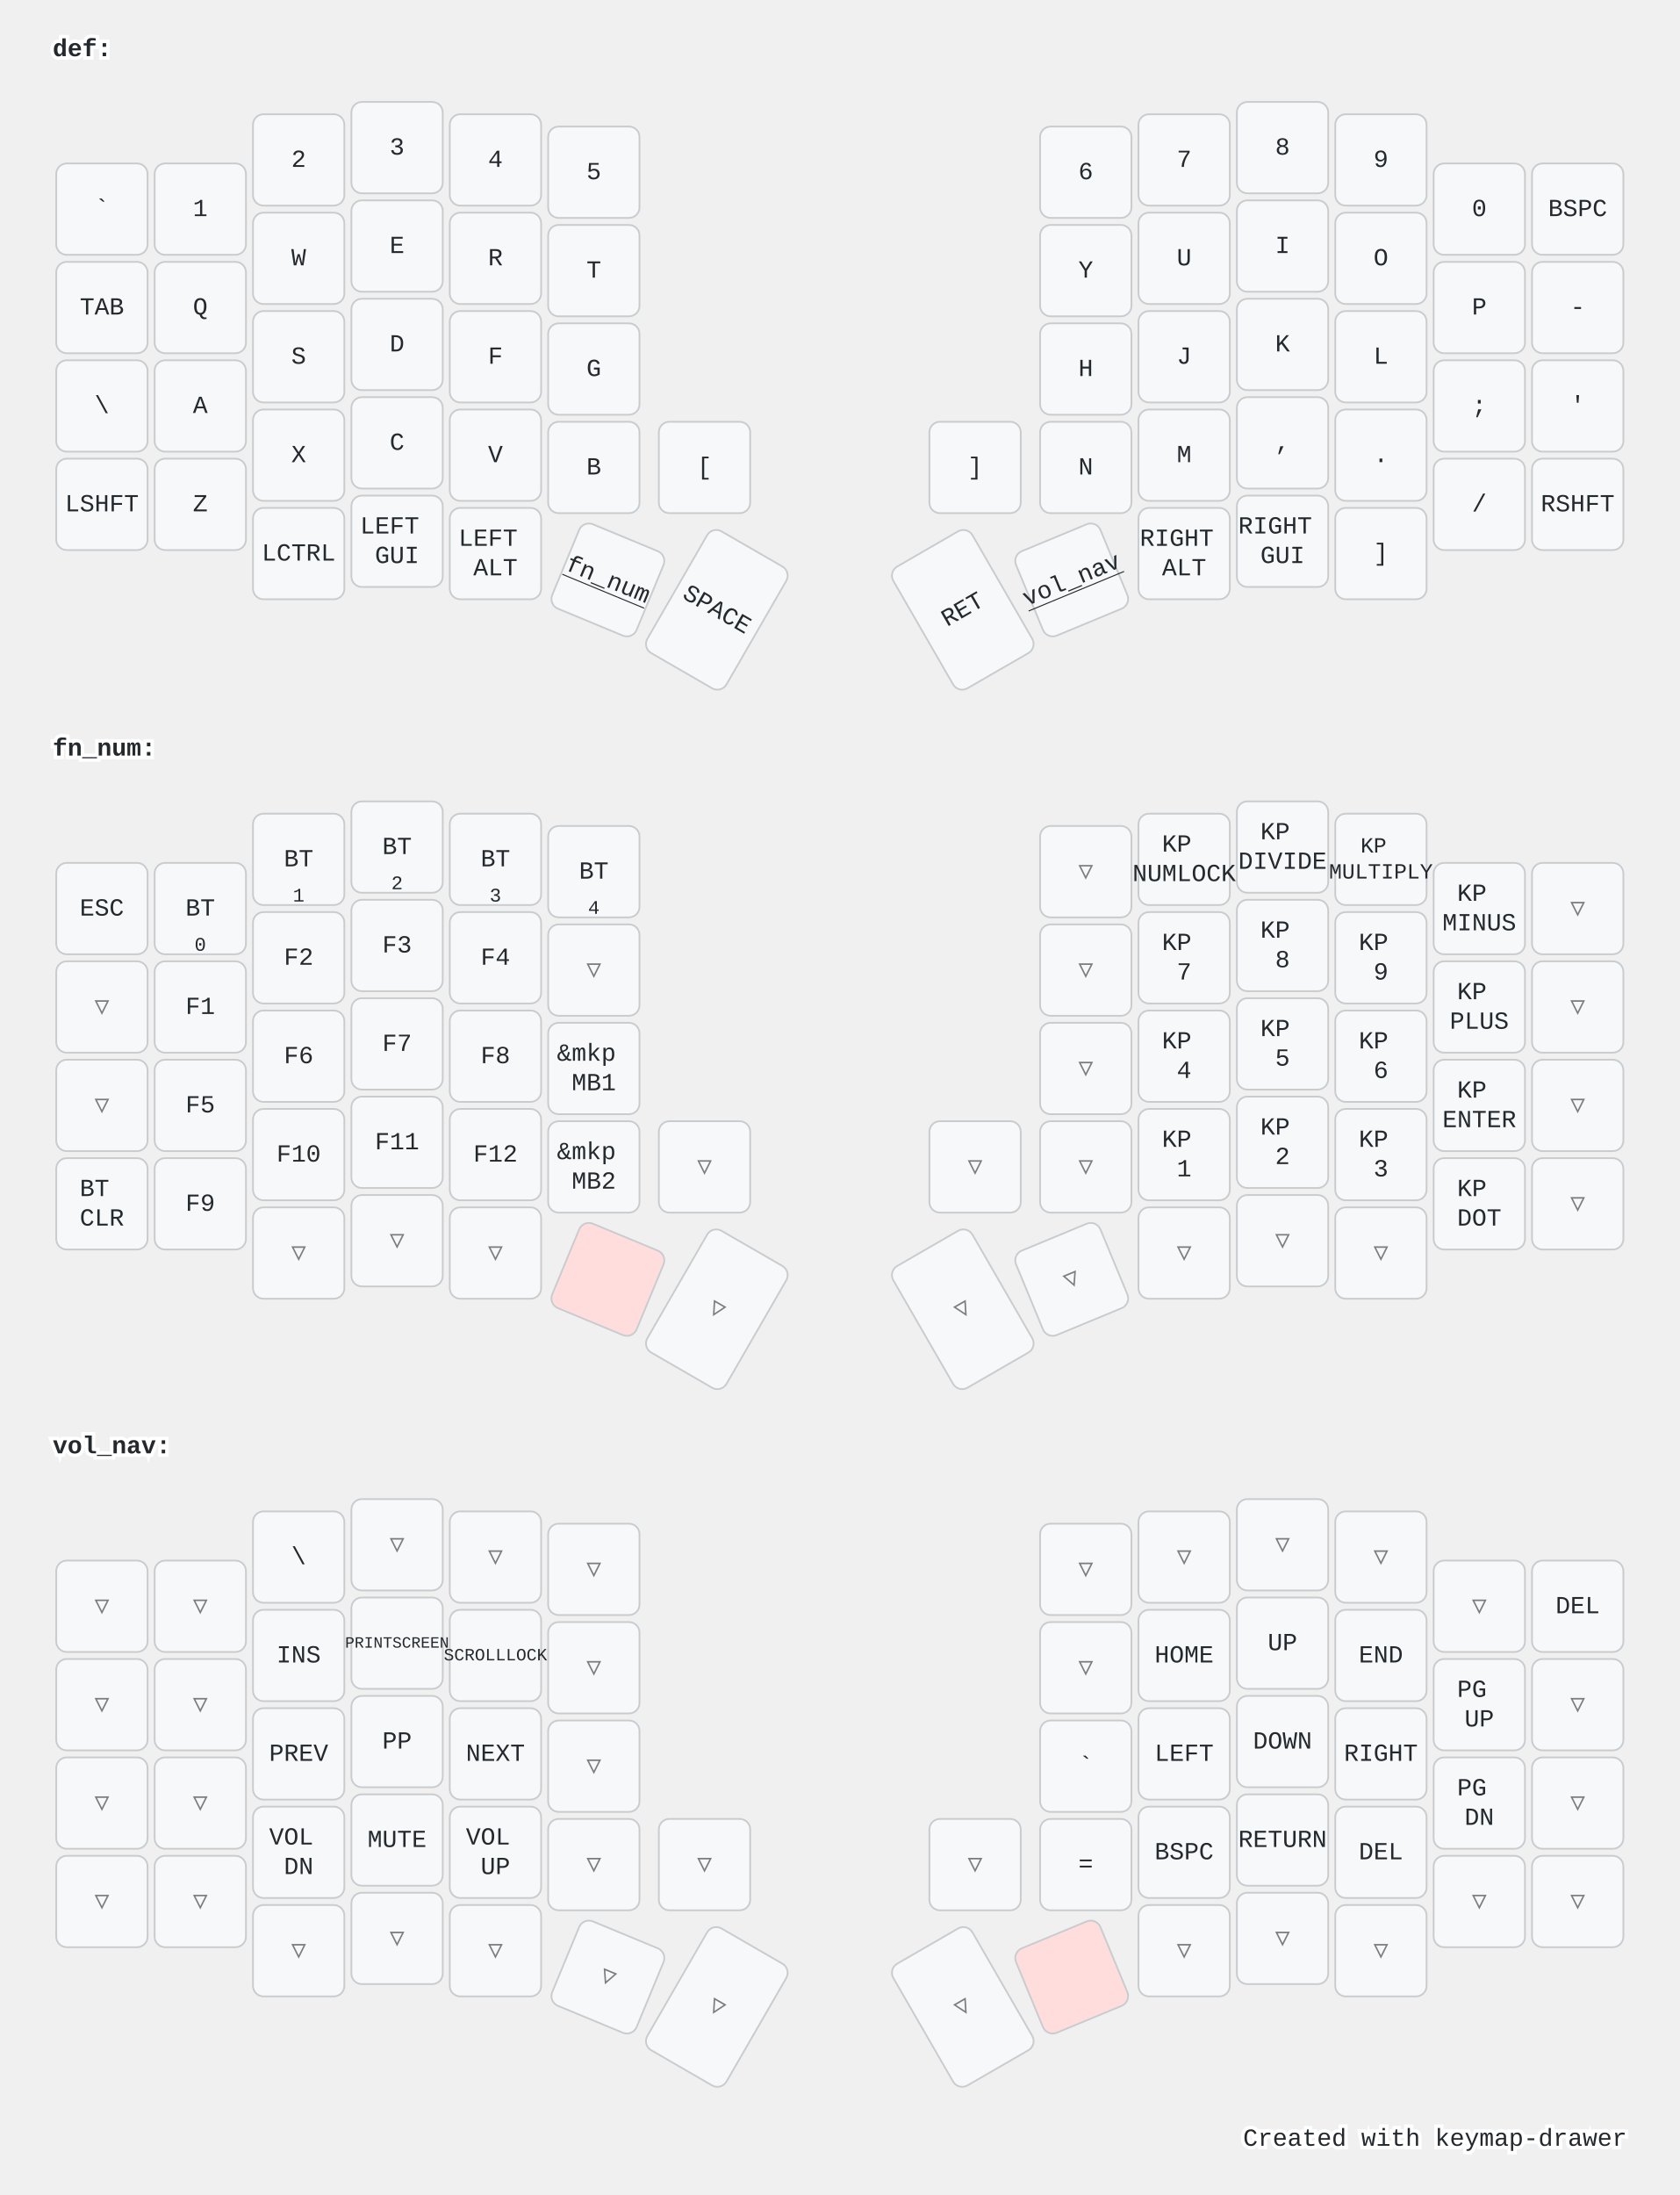
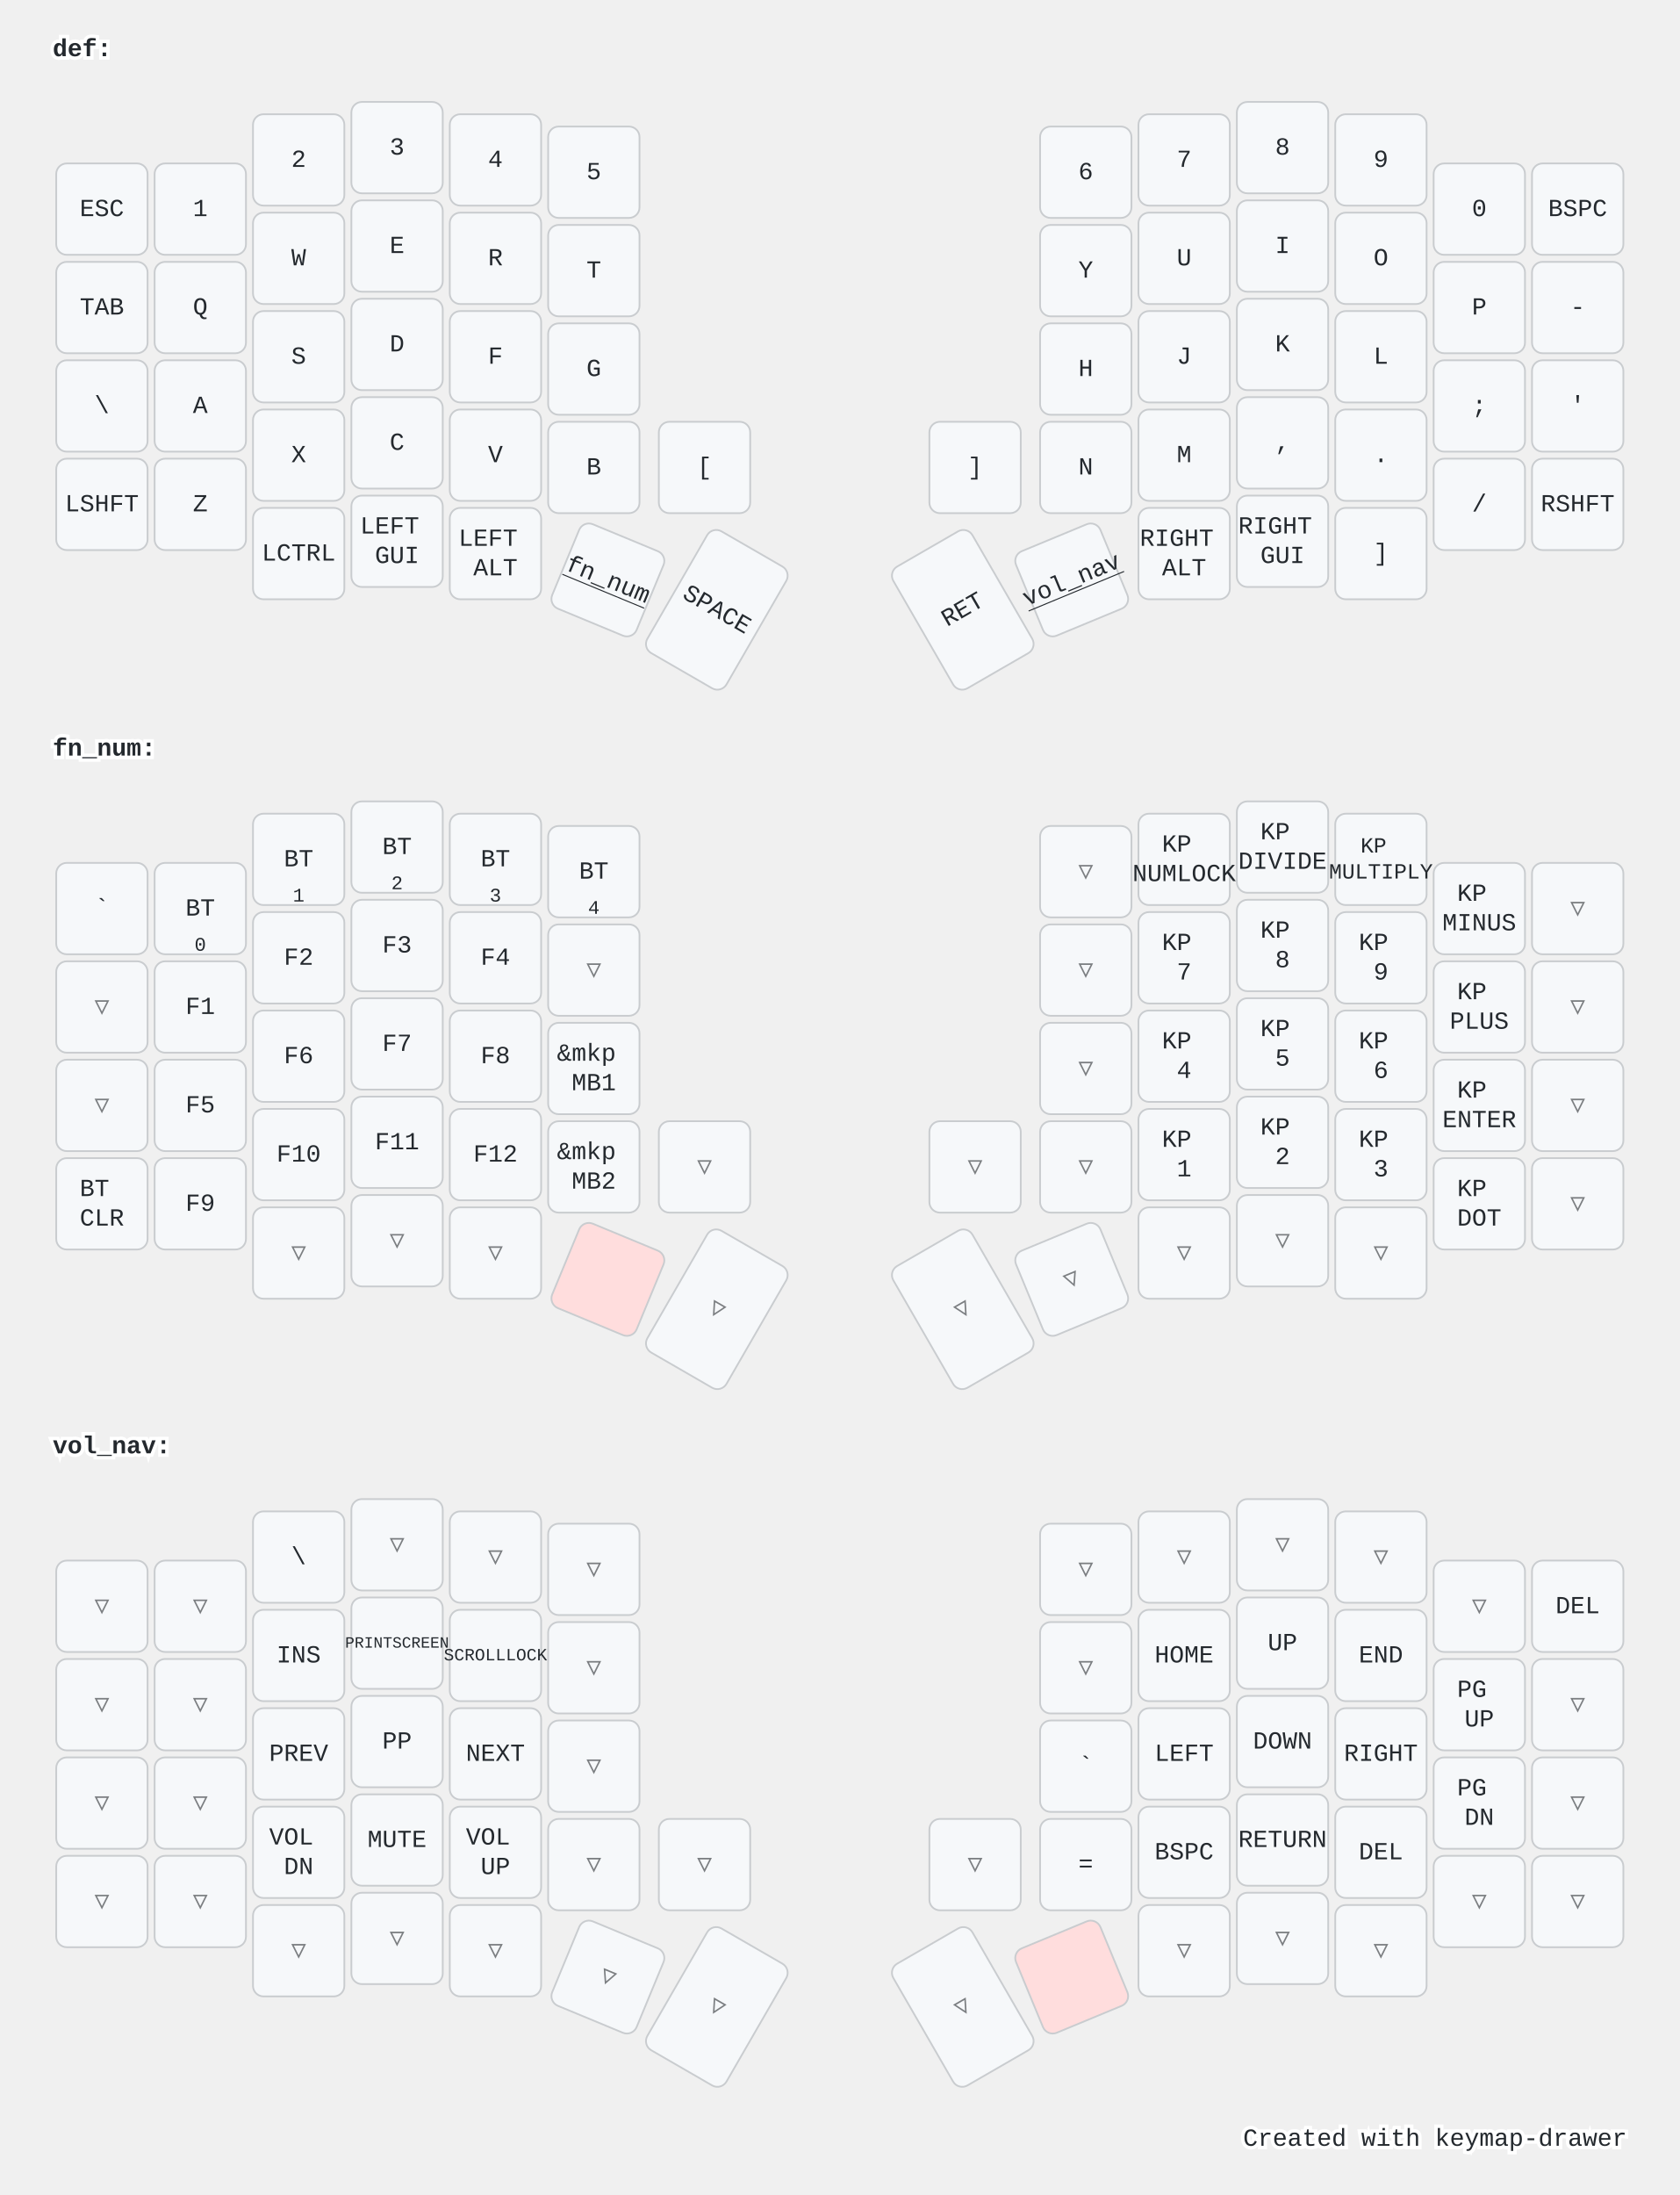
<svg xmlns="http://www.w3.org/2000/svg" width="956" height="1249" viewBox="0 0 956 1249" class="keymap">
  <style>/* inherit to force styles through use tags */
svg path {
    fill: inherit;
}

/* font and background color specifications */
svg.keymap {
    font-family: SFMono-Regular,Consolas,Liberation Mono,Menlo,monospace;
    font-size: 14px;
    font-kerning: normal;
    text-rendering: optimizeLegibility;
    fill: #24292e;
}

/* default key styling */
rect.key {
    fill: #f6f8fa;
}

rect.key, rect.combo {
    stroke: #c9cccf;
    stroke-width: 1;
}

/* default key side styling, only used is draw_key_sides is set */
rect.side {
    filter: brightness(90%);
}

/* color accent for combo boxes */
rect.combo, rect.combo-separate {
    fill: #cdf;
}

/* color accent for held keys */
rect.held, rect.combo.held {
    fill: #fdd;
}

/* color accent for ghost (optional) keys */
rect.ghost, rect.combo.ghost {
    stroke-dasharray: 4, 4;
    stroke-width: 2;
}

text {
    text-anchor: middle;
    dominant-baseline: middle;
}

/* styling for layer labels */
text.label {
    font-weight: bold;
    text-anchor: start;
    stroke: white;
    stroke-width: 4;
    paint-order: stroke;
}

/* styling for optional footer */
text.footer {
    text-anchor: end;
    dominant-baseline: auto;
    stroke: white;
    stroke-width: 4;
    paint-order: stroke;
}

/* styling for combo tap, and key hold/shifted label text */
text.combo, text.hold, text.shifted {
    font-size: 11px;
}

text.hold {
    text-anchor: middle;
    dominant-baseline: auto;
}

text.shifted {
    text-anchor: middle;
    dominant-baseline: hanging;
}

text.layer-activator {
    text-decoration: underline;
}

/* styling for hold/shifted label text in combo box */
text.combo.hold, text.combo.shifted {
    font-size: 8px;
}

/* lighter symbol for transparent keys */
text.trans {
    fill: #7b7e81;
}

/* styling for combo dendrons */
path.combo {
    stroke-width: 1;
    stroke: gray;
    fill: none;
}

/* Start Tabler Icons Cleanup */
/* cannot use height/width with glyphs */
.icon-tabler &gt; path {
    fill: inherit;
    stroke: inherit;
    stroke-width: 2;
}
/* hide tabler's default box */
.icon-tabler &gt; path[stroke="none"][fill="none"] {
    visibility: hidden;
}
/* End Tabler Icons Cleanup */

@media (prefers-color-scheme: dark) {
svg.keymap { fill: #d1d6db; }
rect.key { fill: #3f4750; }
rect.key, rect.combo { stroke: #60666c; }
rect.combo, rect.combo-separate { fill: #1f3d7a; }
rect.held, rect.combo.held { fill: #854747; }
text.label, text.footer { stroke: black; }
text.trans { fill: #7e8184; }
path.combo { stroke: #7f7f7f; }

}</style>
  <g transform="translate(30, 0)" class="layer-def">
    <text x="0" y="28" class="label" id="def">def:</text>
    <g transform="translate(0, 56)">
      <g transform="translate(28, 63)" class="key keypos-0">
        <rect rx="6" ry="6" x="-26" y="-26" width="52" height="52" class="key" />
-         <text x="0" y="0" class="key tap">`</text>
+         <text x="0" y="0" class="key tap">ESC</text>
      </g>
      <g transform="translate(84, 63)" class="key keypos-1">
        <rect rx="6" ry="6" x="-26" y="-26" width="52" height="52" class="key" />
        <text x="0" y="0" class="key tap">1</text>
      </g>
      <g transform="translate(140, 35)" class="key keypos-2">
        <rect rx="6" ry="6" x="-26" y="-26" width="52" height="52" class="key" />
        <text x="0" y="0" class="key tap">2</text>
      </g>
      <g transform="translate(196, 28)" class="key keypos-3">
        <rect rx="6" ry="6" x="-26" y="-26" width="52" height="52" class="key" />
        <text x="0" y="0" class="key tap">3</text>
      </g>
      <g transform="translate(252, 35)" class="key keypos-4">
        <rect rx="6" ry="6" x="-26" y="-26" width="52" height="52" class="key" />
        <text x="0" y="0" class="key tap">4</text>
      </g>
      <g transform="translate(308, 42)" class="key keypos-5">
        <rect rx="6" ry="6" x="-26" y="-26" width="52" height="52" class="key" />
        <text x="0" y="0" class="key tap">5</text>
      </g>
      <g transform="translate(588, 42)" class="key keypos-6">
        <rect rx="6" ry="6" x="-26" y="-26" width="52" height="52" class="key" />
        <text x="0" y="0" class="key tap">6</text>
      </g>
      <g transform="translate(644, 35)" class="key keypos-7">
        <rect rx="6" ry="6" x="-26" y="-26" width="52" height="52" class="key" />
        <text x="0" y="0" class="key tap">7</text>
      </g>
      <g transform="translate(700, 28)" class="key keypos-8">
        <rect rx="6" ry="6" x="-26" y="-26" width="52" height="52" class="key" />
        <text x="0" y="0" class="key tap">8</text>
      </g>
      <g transform="translate(756, 35)" class="key keypos-9">
        <rect rx="6" ry="6" x="-26" y="-26" width="52" height="52" class="key" />
        <text x="0" y="0" class="key tap">9</text>
      </g>
      <g transform="translate(812, 63)" class="key keypos-10">
        <rect rx="6" ry="6" x="-26" y="-26" width="52" height="52" class="key" />
        <text x="0" y="0" class="key tap">0</text>
      </g>
      <g transform="translate(868, 63)" class="key keypos-11">
        <rect rx="6" ry="6" x="-26" y="-26" width="52" height="52" class="key" />
        <text x="0" y="0" class="key tap">BSPC</text>
      </g>
      <g transform="translate(28, 119)" class="key keypos-12">
        <rect rx="6" ry="6" x="-26" y="-26" width="52" height="52" class="key" />
        <text x="0" y="0" class="key tap">TAB</text>
      </g>
      <g transform="translate(84, 119)" class="key keypos-13">
        <rect rx="6" ry="6" x="-26" y="-26" width="52" height="52" class="key" />
        <text x="0" y="0" class="key tap">Q</text>
      </g>
      <g transform="translate(140, 91)" class="key keypos-14">
        <rect rx="6" ry="6" x="-26" y="-26" width="52" height="52" class="key" />
        <text x="0" y="0" class="key tap">W</text>
      </g>
      <g transform="translate(196, 84)" class="key keypos-15">
        <rect rx="6" ry="6" x="-26" y="-26" width="52" height="52" class="key" />
        <text x="0" y="0" class="key tap">E</text>
      </g>
      <g transform="translate(252, 91)" class="key keypos-16">
        <rect rx="6" ry="6" x="-26" y="-26" width="52" height="52" class="key" />
        <text x="0" y="0" class="key tap">R</text>
      </g>
      <g transform="translate(308, 98)" class="key keypos-17">
        <rect rx="6" ry="6" x="-26" y="-26" width="52" height="52" class="key" />
        <text x="0" y="0" class="key tap">T</text>
      </g>
      <g transform="translate(588, 98)" class="key keypos-18">
        <rect rx="6" ry="6" x="-26" y="-26" width="52" height="52" class="key" />
        <text x="0" y="0" class="key tap">Y</text>
      </g>
      <g transform="translate(644, 91)" class="key keypos-19">
        <rect rx="6" ry="6" x="-26" y="-26" width="52" height="52" class="key" />
        <text x="0" y="0" class="key tap">U</text>
      </g>
      <g transform="translate(700, 84)" class="key keypos-20">
        <rect rx="6" ry="6" x="-26" y="-26" width="52" height="52" class="key" />
        <text x="0" y="0" class="key tap">I</text>
      </g>
      <g transform="translate(756, 91)" class="key keypos-21">
        <rect rx="6" ry="6" x="-26" y="-26" width="52" height="52" class="key" />
        <text x="0" y="0" class="key tap">O</text>
      </g>
      <g transform="translate(812, 119)" class="key keypos-22">
        <rect rx="6" ry="6" x="-26" y="-26" width="52" height="52" class="key" />
        <text x="0" y="0" class="key tap">P</text>
      </g>
      <g transform="translate(868, 119)" class="key keypos-23">
        <rect rx="6" ry="6" x="-26" y="-26" width="52" height="52" class="key" />
        <text x="0" y="0" class="key tap">-</text>
      </g>
      <g transform="translate(28, 175)" class="key keypos-24">
        <rect rx="6" ry="6" x="-26" y="-26" width="52" height="52" class="key" />
        <text x="0" y="0" class="key tap">\</text>
      </g>
      <g transform="translate(84, 175)" class="key keypos-25">
        <rect rx="6" ry="6" x="-26" y="-26" width="52" height="52" class="key" />
        <text x="0" y="0" class="key tap">A</text>
      </g>
      <g transform="translate(140, 147)" class="key keypos-26">
        <rect rx="6" ry="6" x="-26" y="-26" width="52" height="52" class="key" />
        <text x="0" y="0" class="key tap">S</text>
      </g>
      <g transform="translate(196, 140)" class="key keypos-27">
        <rect rx="6" ry="6" x="-26" y="-26" width="52" height="52" class="key" />
        <text x="0" y="0" class="key tap">D</text>
      </g>
      <g transform="translate(252, 147)" class="key keypos-28">
        <rect rx="6" ry="6" x="-26" y="-26" width="52" height="52" class="key" />
        <text x="0" y="0" class="key tap">F</text>
      </g>
      <g transform="translate(308, 154)" class="key keypos-29">
        <rect rx="6" ry="6" x="-26" y="-26" width="52" height="52" class="key" />
        <text x="0" y="0" class="key tap">G</text>
      </g>
      <g transform="translate(588, 154)" class="key keypos-30">
        <rect rx="6" ry="6" x="-26" y="-26" width="52" height="52" class="key" />
        <text x="0" y="0" class="key tap">H</text>
      </g>
      <g transform="translate(644, 147)" class="key keypos-31">
        <rect rx="6" ry="6" x="-26" y="-26" width="52" height="52" class="key" />
        <text x="0" y="0" class="key tap">J</text>
      </g>
      <g transform="translate(700, 140)" class="key keypos-32">
        <rect rx="6" ry="6" x="-26" y="-26" width="52" height="52" class="key" />
        <text x="0" y="0" class="key tap">K</text>
      </g>
      <g transform="translate(756, 147)" class="key keypos-33">
        <rect rx="6" ry="6" x="-26" y="-26" width="52" height="52" class="key" />
        <text x="0" y="0" class="key tap">L</text>
      </g>
      <g transform="translate(812, 175)" class="key keypos-34">
        <rect rx="6" ry="6" x="-26" y="-26" width="52" height="52" class="key" />
        <text x="0" y="0" class="key tap">;</text>
      </g>
      <g transform="translate(868, 175)" class="key keypos-35">
        <rect rx="6" ry="6" x="-26" y="-26" width="52" height="52" class="key" />
        <text x="0" y="0" class="key tap">'</text>
      </g>
      <g transform="translate(28, 231)" class="key keypos-36">
        <rect rx="6" ry="6" x="-26" y="-26" width="52" height="52" class="key" />
        <text x="0" y="0" class="key tap">LSHFT</text>
      </g>
      <g transform="translate(84, 231)" class="key keypos-37">
        <rect rx="6" ry="6" x="-26" y="-26" width="52" height="52" class="key" />
        <text x="0" y="0" class="key tap">Z</text>
      </g>
      <g transform="translate(140, 203)" class="key keypos-38">
        <rect rx="6" ry="6" x="-26" y="-26" width="52" height="52" class="key" />
        <text x="0" y="0" class="key tap">X</text>
      </g>
      <g transform="translate(196, 196)" class="key keypos-39">
        <rect rx="6" ry="6" x="-26" y="-26" width="52" height="52" class="key" />
        <text x="0" y="0" class="key tap">C</text>
      </g>
      <g transform="translate(252, 203)" class="key keypos-40">
        <rect rx="6" ry="6" x="-26" y="-26" width="52" height="52" class="key" />
        <text x="0" y="0" class="key tap">V</text>
      </g>
      <g transform="translate(308, 210)" class="key keypos-41">
        <rect rx="6" ry="6" x="-26" y="-26" width="52" height="52" class="key" />
        <text x="0" y="0" class="key tap">B</text>
      </g>
      <g transform="translate(371, 210)" class="key keypos-42">
        <rect rx="6" ry="6" x="-26" y="-26" width="52" height="52" class="key" />
        <text x="0" y="0" class="key tap">[</text>
      </g>
      <g transform="translate(525, 210)" class="key keypos-43">
        <rect rx="6" ry="6" x="-26" y="-26" width="52" height="52" class="key" />
        <text x="0" y="0" class="key tap">]</text>
      </g>
      <g transform="translate(588, 210)" class="key keypos-44">
        <rect rx="6" ry="6" x="-26" y="-26" width="52" height="52" class="key" />
        <text x="0" y="0" class="key tap">N</text>
      </g>
      <g transform="translate(644, 203)" class="key keypos-45">
        <rect rx="6" ry="6" x="-26" y="-26" width="52" height="52" class="key" />
        <text x="0" y="0" class="key tap">M</text>
      </g>
      <g transform="translate(700, 196)" class="key keypos-46">
        <rect rx="6" ry="6" x="-26" y="-26" width="52" height="52" class="key" />
        <text x="0" y="0" class="key tap">,</text>
      </g>
      <g transform="translate(756, 203)" class="key keypos-47">
        <rect rx="6" ry="6" x="-26" y="-26" width="52" height="52" class="key" />
        <text x="0" y="0" class="key tap">.</text>
      </g>
      <g transform="translate(812, 231)" class="key keypos-48">
        <rect rx="6" ry="6" x="-26" y="-26" width="52" height="52" class="key" />
        <text x="0" y="0" class="key tap">/</text>
      </g>
      <g transform="translate(868, 231)" class="key keypos-49">
        <rect rx="6" ry="6" x="-26" y="-26" width="52" height="52" class="key" />
        <text x="0" y="0" class="key tap">RSHFT</text>
      </g>
      <g transform="translate(140, 259)" class="key keypos-50">
        <rect rx="6" ry="6" x="-26" y="-26" width="52" height="52" class="key" />
        <text x="0" y="0" class="key tap">LCTRL</text>
      </g>
      <g transform="translate(196, 252)" class="key keypos-51">
        <rect rx="6" ry="6" x="-26" y="-26" width="52" height="52" class="key" />
        <text x="0" y="0" class="key tap">
          <tspan x="0" dy="-0.6em">LEFT</tspan>
          <tspan x="0" dy="1.2em">GUI</tspan>
        </text>
      </g>
      <g transform="translate(252, 259)" class="key keypos-52">
        <rect rx="6" ry="6" x="-26" y="-26" width="52" height="52" class="key" />
        <text x="0" y="0" class="key tap">
          <tspan x="0" dy="-0.6em">LEFT</tspan>
          <tspan x="0" dy="1.2em">ALT</tspan>
        </text>
      </g>
      <g transform="translate(316, 274) rotate(22.5)" class="key keypos-53">
        <rect rx="6" ry="6" x="-26" y="-26" width="52" height="52" class="key" />
        <a href="#fn_num">
          <text x="0" y="0" class="key tap layer-activator">fn_num</text>
        </a>
      </g>
      <g transform="translate(378, 291) rotate(30.0)" class="key keypos-54">
        <rect rx="6" ry="6" x="-26" y="-40" width="52" height="80" class="key" />
        <text x="0" y="0" class="key tap">SPACE</text>
      </g>
      <g transform="translate(518, 291) rotate(-30.0)" class="key keypos-55">
        <rect rx="6" ry="6" x="-26" y="-40" width="52" height="80" class="key" />
        <text x="0" y="0" class="key tap">RET</text>
      </g>
      <g transform="translate(580, 274) rotate(-22.5)" class="key keypos-56">
        <rect rx="6" ry="6" x="-26" y="-26" width="52" height="52" class="key" />
        <a href="#vol_nav">
          <text x="0" y="0" class="key tap layer-activator">vol_nav</text>
        </a>
      </g>
      <g transform="translate(644, 259)" class="key keypos-57">
        <rect rx="6" ry="6" x="-26" y="-26" width="52" height="52" class="key" />
        <text x="0" y="0" class="key tap">
          <tspan x="0" dy="-0.6em">RIGHT</tspan>
          <tspan x="0" dy="1.2em">ALT</tspan>
        </text>
      </g>
      <g transform="translate(700, 252)" class="key keypos-58">
        <rect rx="6" ry="6" x="-26" y="-26" width="52" height="52" class="key" />
        <text x="0" y="0" class="key tap">
          <tspan x="0" dy="-0.6em">RIGHT</tspan>
          <tspan x="0" dy="1.2em">GUI</tspan>
        </text>
      </g>
      <g transform="translate(756, 259)" class="key keypos-59">
        <rect rx="6" ry="6" x="-26" y="-26" width="52" height="52" class="key" />
        <text x="0" y="0" class="key tap">]</text>
      </g>
    </g>
  </g>
  <g transform="translate(30, 398)" class="layer-fn_num">
    <text x="0" y="28" class="label" id="fn_num">fn_num:</text>
    <g transform="translate(0, 56)">
      <g transform="translate(28, 63)" class="key keypos-0">
        <rect rx="6" ry="6" x="-26" y="-26" width="52" height="52" class="key" />
-         <text x="0" y="0" class="key tap">ESC</text>
+         <text x="0" y="0" class="key tap">`</text>
      </g>
      <g transform="translate(84, 63)" class="key keypos-1">
        <rect rx="6" ry="6" x="-26" y="-26" width="52" height="52" class="key" />
        <text x="0" y="0" class="key tap">BT</text>
        <text x="0" y="24" class="key hold">0</text>
      </g>
      <g transform="translate(140, 35)" class="key keypos-2">
        <rect rx="6" ry="6" x="-26" y="-26" width="52" height="52" class="key" />
        <text x="0" y="0" class="key tap">BT</text>
        <text x="0" y="24" class="key hold">1</text>
      </g>
      <g transform="translate(196, 28)" class="key keypos-3">
        <rect rx="6" ry="6" x="-26" y="-26" width="52" height="52" class="key" />
        <text x="0" y="0" class="key tap">BT</text>
        <text x="0" y="24" class="key hold">2</text>
      </g>
      <g transform="translate(252, 35)" class="key keypos-4">
        <rect rx="6" ry="6" x="-26" y="-26" width="52" height="52" class="key" />
        <text x="0" y="0" class="key tap">BT</text>
        <text x="0" y="24" class="key hold">3</text>
      </g>
      <g transform="translate(308, 42)" class="key keypos-5">
        <rect rx="6" ry="6" x="-26" y="-26" width="52" height="52" class="key" />
        <text x="0" y="0" class="key tap">BT</text>
        <text x="0" y="24" class="key hold">4</text>
      </g>
      <g transform="translate(588, 42)" class="key trans keypos-6">
        <rect rx="6" ry="6" x="-26" y="-26" width="52" height="52" class="key trans" />
        <text x="0" y="0" class="key trans tap">▽</text>
      </g>
      <g transform="translate(644, 35)" class="key keypos-7">
        <rect rx="6" ry="6" x="-26" y="-26" width="52" height="52" class="key" />
        <text x="0" y="0" class="key tap">
          <tspan x="0" dy="-0.6em">KP</tspan>
          <tspan x="0" dy="1.2em">NUMLOCK</tspan>
        </text>
      </g>
      <g transform="translate(700, 28)" class="key keypos-8">
        <rect rx="6" ry="6" x="-26" y="-26" width="52" height="52" class="key" />
        <text x="0" y="0" class="key tap">
          <tspan x="0" dy="-0.6em">KP</tspan>
          <tspan x="0" dy="1.2em">DIVIDE</tspan>
        </text>
      </g>
      <g transform="translate(756, 35)" class="key keypos-9">
        <rect rx="6" ry="6" x="-26" y="-26" width="52" height="52" class="key" />
        <text x="0" y="0" class="key tap">
          <tspan x="0" dy="-0.6em" style="font-size: 88%">KP</tspan>
          <tspan x="0" dy="1.2em" style="font-size: 88%">MULTIPLY</tspan>
        </text>
      </g>
      <g transform="translate(812, 63)" class="key keypos-10">
        <rect rx="6" ry="6" x="-26" y="-26" width="52" height="52" class="key" />
        <text x="0" y="0" class="key tap">
          <tspan x="0" dy="-0.6em">KP</tspan>
          <tspan x="0" dy="1.2em">MINUS</tspan>
        </text>
      </g>
      <g transform="translate(868, 63)" class="key trans keypos-11">
        <rect rx="6" ry="6" x="-26" y="-26" width="52" height="52" class="key trans" />
        <text x="0" y="0" class="key trans tap">▽</text>
      </g>
      <g transform="translate(28, 119)" class="key trans keypos-12">
        <rect rx="6" ry="6" x="-26" y="-26" width="52" height="52" class="key trans" />
        <text x="0" y="0" class="key trans tap">▽</text>
      </g>
      <g transform="translate(84, 119)" class="key keypos-13">
        <rect rx="6" ry="6" x="-26" y="-26" width="52" height="52" class="key" />
        <text x="0" y="0" class="key tap">F1</text>
      </g>
      <g transform="translate(140, 91)" class="key keypos-14">
        <rect rx="6" ry="6" x="-26" y="-26" width="52" height="52" class="key" />
        <text x="0" y="0" class="key tap">F2</text>
      </g>
      <g transform="translate(196, 84)" class="key keypos-15">
        <rect rx="6" ry="6" x="-26" y="-26" width="52" height="52" class="key" />
        <text x="0" y="0" class="key tap">F3</text>
      </g>
      <g transform="translate(252, 91)" class="key keypos-16">
        <rect rx="6" ry="6" x="-26" y="-26" width="52" height="52" class="key" />
        <text x="0" y="0" class="key tap">F4</text>
      </g>
      <g transform="translate(308, 98)" class="key trans keypos-17">
        <rect rx="6" ry="6" x="-26" y="-26" width="52" height="52" class="key trans" />
        <text x="0" y="0" class="key trans tap">▽</text>
      </g>
      <g transform="translate(588, 98)" class="key trans keypos-18">
        <rect rx="6" ry="6" x="-26" y="-26" width="52" height="52" class="key trans" />
        <text x="0" y="0" class="key trans tap">▽</text>
      </g>
      <g transform="translate(644, 91)" class="key keypos-19">
        <rect rx="6" ry="6" x="-26" y="-26" width="52" height="52" class="key" />
        <text x="0" y="0" class="key tap">
          <tspan x="0" dy="-0.6em">KP</tspan>
          <tspan x="0" dy="1.2em">7</tspan>
        </text>
      </g>
      <g transform="translate(700, 84)" class="key keypos-20">
        <rect rx="6" ry="6" x="-26" y="-26" width="52" height="52" class="key" />
        <text x="0" y="0" class="key tap">
          <tspan x="0" dy="-0.6em">KP</tspan>
          <tspan x="0" dy="1.2em">8</tspan>
        </text>
      </g>
      <g transform="translate(756, 91)" class="key keypos-21">
        <rect rx="6" ry="6" x="-26" y="-26" width="52" height="52" class="key" />
        <text x="0" y="0" class="key tap">
          <tspan x="0" dy="-0.6em">KP</tspan>
          <tspan x="0" dy="1.2em">9</tspan>
        </text>
      </g>
      <g transform="translate(812, 119)" class="key keypos-22">
        <rect rx="6" ry="6" x="-26" y="-26" width="52" height="52" class="key" />
        <text x="0" y="0" class="key tap">
          <tspan x="0" dy="-0.6em">KP</tspan>
          <tspan x="0" dy="1.2em">PLUS</tspan>
        </text>
      </g>
      <g transform="translate(868, 119)" class="key trans keypos-23">
        <rect rx="6" ry="6" x="-26" y="-26" width="52" height="52" class="key trans" />
        <text x="0" y="0" class="key trans tap">▽</text>
      </g>
      <g transform="translate(28, 175)" class="key trans keypos-24">
        <rect rx="6" ry="6" x="-26" y="-26" width="52" height="52" class="key trans" />
        <text x="0" y="0" class="key trans tap">▽</text>
      </g>
      <g transform="translate(84, 175)" class="key keypos-25">
        <rect rx="6" ry="6" x="-26" y="-26" width="52" height="52" class="key" />
        <text x="0" y="0" class="key tap">F5</text>
      </g>
      <g transform="translate(140, 147)" class="key keypos-26">
        <rect rx="6" ry="6" x="-26" y="-26" width="52" height="52" class="key" />
        <text x="0" y="0" class="key tap">F6</text>
      </g>
      <g transform="translate(196, 140)" class="key keypos-27">
        <rect rx="6" ry="6" x="-26" y="-26" width="52" height="52" class="key" />
        <text x="0" y="0" class="key tap">F7</text>
      </g>
      <g transform="translate(252, 147)" class="key keypos-28">
        <rect rx="6" ry="6" x="-26" y="-26" width="52" height="52" class="key" />
        <text x="0" y="0" class="key tap">F8</text>
      </g>
      <g transform="translate(308, 154)" class="key keypos-29">
        <rect rx="6" ry="6" x="-26" y="-26" width="52" height="52" class="key" />
        <text x="0" y="0" class="key tap">
          <tspan x="0" dy="-0.6em">&amp;mkp</tspan>
          <tspan x="0" dy="1.2em">MB1</tspan>
        </text>
      </g>
      <g transform="translate(588, 154)" class="key trans keypos-30">
        <rect rx="6" ry="6" x="-26" y="-26" width="52" height="52" class="key trans" />
        <text x="0" y="0" class="key trans tap">▽</text>
      </g>
      <g transform="translate(644, 147)" class="key keypos-31">
        <rect rx="6" ry="6" x="-26" y="-26" width="52" height="52" class="key" />
        <text x="0" y="0" class="key tap">
          <tspan x="0" dy="-0.6em">KP</tspan>
          <tspan x="0" dy="1.2em">4</tspan>
        </text>
      </g>
      <g transform="translate(700, 140)" class="key keypos-32">
        <rect rx="6" ry="6" x="-26" y="-26" width="52" height="52" class="key" />
        <text x="0" y="0" class="key tap">
          <tspan x="0" dy="-0.6em">KP</tspan>
          <tspan x="0" dy="1.2em">5</tspan>
        </text>
      </g>
      <g transform="translate(756, 147)" class="key keypos-33">
        <rect rx="6" ry="6" x="-26" y="-26" width="52" height="52" class="key" />
        <text x="0" y="0" class="key tap">
          <tspan x="0" dy="-0.6em">KP</tspan>
          <tspan x="0" dy="1.2em">6</tspan>
        </text>
      </g>
      <g transform="translate(812, 175)" class="key keypos-34">
        <rect rx="6" ry="6" x="-26" y="-26" width="52" height="52" class="key" />
        <text x="0" y="0" class="key tap">
          <tspan x="0" dy="-0.6em">KP</tspan>
          <tspan x="0" dy="1.2em">ENTER</tspan>
        </text>
      </g>
      <g transform="translate(868, 175)" class="key trans keypos-35">
        <rect rx="6" ry="6" x="-26" y="-26" width="52" height="52" class="key trans" />
        <text x="0" y="0" class="key trans tap">▽</text>
      </g>
      <g transform="translate(28, 231)" class="key keypos-36">
        <rect rx="6" ry="6" x="-26" y="-26" width="52" height="52" class="key" />
        <text x="0" y="0" class="key tap">
          <tspan x="0" dy="-0.6em">BT</tspan>
          <tspan x="0" dy="1.2em">CLR</tspan>
        </text>
      </g>
      <g transform="translate(84, 231)" class="key keypos-37">
        <rect rx="6" ry="6" x="-26" y="-26" width="52" height="52" class="key" />
        <text x="0" y="0" class="key tap">F9</text>
      </g>
      <g transform="translate(140, 203)" class="key keypos-38">
        <rect rx="6" ry="6" x="-26" y="-26" width="52" height="52" class="key" />
        <text x="0" y="0" class="key tap">F10</text>
      </g>
      <g transform="translate(196, 196)" class="key keypos-39">
        <rect rx="6" ry="6" x="-26" y="-26" width="52" height="52" class="key" />
        <text x="0" y="0" class="key tap">F11</text>
      </g>
      <g transform="translate(252, 203)" class="key keypos-40">
        <rect rx="6" ry="6" x="-26" y="-26" width="52" height="52" class="key" />
        <text x="0" y="0" class="key tap">F12</text>
      </g>
      <g transform="translate(308, 210)" class="key keypos-41">
        <rect rx="6" ry="6" x="-26" y="-26" width="52" height="52" class="key" />
        <text x="0" y="0" class="key tap">
          <tspan x="0" dy="-0.6em">&amp;mkp</tspan>
          <tspan x="0" dy="1.2em">MB2</tspan>
        </text>
      </g>
      <g transform="translate(371, 210)" class="key trans keypos-42">
        <rect rx="6" ry="6" x="-26" y="-26" width="52" height="52" class="key trans" />
        <text x="0" y="0" class="key trans tap">▽</text>
      </g>
      <g transform="translate(525, 210)" class="key trans keypos-43">
        <rect rx="6" ry="6" x="-26" y="-26" width="52" height="52" class="key trans" />
        <text x="0" y="0" class="key trans tap">▽</text>
      </g>
      <g transform="translate(588, 210)" class="key trans keypos-44">
        <rect rx="6" ry="6" x="-26" y="-26" width="52" height="52" class="key trans" />
        <text x="0" y="0" class="key trans tap">▽</text>
      </g>
      <g transform="translate(644, 203)" class="key keypos-45">
        <rect rx="6" ry="6" x="-26" y="-26" width="52" height="52" class="key" />
        <text x="0" y="0" class="key tap">
          <tspan x="0" dy="-0.6em">KP</tspan>
          <tspan x="0" dy="1.2em">1</tspan>
        </text>
      </g>
      <g transform="translate(700, 196)" class="key keypos-46">
        <rect rx="6" ry="6" x="-26" y="-26" width="52" height="52" class="key" />
        <text x="0" y="0" class="key tap">
          <tspan x="0" dy="-0.6em">KP</tspan>
          <tspan x="0" dy="1.2em">2</tspan>
        </text>
      </g>
      <g transform="translate(756, 203)" class="key keypos-47">
        <rect rx="6" ry="6" x="-26" y="-26" width="52" height="52" class="key" />
        <text x="0" y="0" class="key tap">
          <tspan x="0" dy="-0.6em">KP</tspan>
          <tspan x="0" dy="1.2em">3</tspan>
        </text>
      </g>
      <g transform="translate(812, 231)" class="key keypos-48">
        <rect rx="6" ry="6" x="-26" y="-26" width="52" height="52" class="key" />
        <text x="0" y="0" class="key tap">
          <tspan x="0" dy="-0.6em">KP</tspan>
          <tspan x="0" dy="1.2em">DOT</tspan>
        </text>
      </g>
      <g transform="translate(868, 231)" class="key trans keypos-49">
        <rect rx="6" ry="6" x="-26" y="-26" width="52" height="52" class="key trans" />
        <text x="0" y="0" class="key trans tap">▽</text>
      </g>
      <g transform="translate(140, 259)" class="key trans keypos-50">
        <rect rx="6" ry="6" x="-26" y="-26" width="52" height="52" class="key trans" />
        <text x="0" y="0" class="key trans tap">▽</text>
      </g>
      <g transform="translate(196, 252)" class="key trans keypos-51">
        <rect rx="6" ry="6" x="-26" y="-26" width="52" height="52" class="key trans" />
        <text x="0" y="0" class="key trans tap">▽</text>
      </g>
      <g transform="translate(252, 259)" class="key trans keypos-52">
        <rect rx="6" ry="6" x="-26" y="-26" width="52" height="52" class="key trans" />
        <text x="0" y="0" class="key trans tap">▽</text>
      </g>
      <g transform="translate(316, 274) rotate(22.5)" class="key held keypos-53">
        <rect rx="6" ry="6" x="-26" y="-26" width="52" height="52" class="key held" />
      </g>
      <g transform="translate(378, 291) rotate(30.0)" class="key trans keypos-54">
        <rect rx="6" ry="6" x="-26" y="-40" width="52" height="80" class="key trans" />
        <text x="0" y="0" class="key trans tap">▽</text>
      </g>
      <g transform="translate(518, 291) rotate(-30.0)" class="key trans keypos-55">
        <rect rx="6" ry="6" x="-26" y="-40" width="52" height="80" class="key trans" />
        <text x="0" y="0" class="key trans tap">▽</text>
      </g>
      <g transform="translate(580, 274) rotate(-22.5)" class="key trans keypos-56">
        <rect rx="6" ry="6" x="-26" y="-26" width="52" height="52" class="key trans" />
        <text x="0" y="0" class="key trans tap">▽</text>
      </g>
      <g transform="translate(644, 259)" class="key trans keypos-57">
        <rect rx="6" ry="6" x="-26" y="-26" width="52" height="52" class="key trans" />
        <text x="0" y="0" class="key trans tap">▽</text>
      </g>
      <g transform="translate(700, 252)" class="key trans keypos-58">
        <rect rx="6" ry="6" x="-26" y="-26" width="52" height="52" class="key trans" />
        <text x="0" y="0" class="key trans tap">▽</text>
      </g>
      <g transform="translate(756, 259)" class="key trans keypos-59">
        <rect rx="6" ry="6" x="-26" y="-26" width="52" height="52" class="key trans" />
        <text x="0" y="0" class="key trans tap">▽</text>
      </g>
    </g>
  </g>
  <g transform="translate(30, 795)" class="layer-vol_nav">
    <text x="0" y="28" class="label" id="vol_nav">vol_nav:</text>
    <g transform="translate(0, 56)">
      <g transform="translate(28, 63)" class="key trans keypos-0">
        <rect rx="6" ry="6" x="-26" y="-26" width="52" height="52" class="key trans" />
        <text x="0" y="0" class="key trans tap">▽</text>
      </g>
      <g transform="translate(84, 63)" class="key trans keypos-1">
        <rect rx="6" ry="6" x="-26" y="-26" width="52" height="52" class="key trans" />
        <text x="0" y="0" class="key trans tap">▽</text>
      </g>
      <g transform="translate(140, 35)" class="key keypos-2">
        <rect rx="6" ry="6" x="-26" y="-26" width="52" height="52" class="key" />
        <text x="0" y="0" class="key tap">\</text>
      </g>
      <g transform="translate(196, 28)" class="key trans keypos-3">
        <rect rx="6" ry="6" x="-26" y="-26" width="52" height="52" class="key trans" />
        <text x="0" y="0" class="key trans tap">▽</text>
      </g>
      <g transform="translate(252, 35)" class="key trans keypos-4">
        <rect rx="6" ry="6" x="-26" y="-26" width="52" height="52" class="key trans" />
        <text x="0" y="0" class="key trans tap">▽</text>
      </g>
      <g transform="translate(308, 42)" class="key trans keypos-5">
        <rect rx="6" ry="6" x="-26" y="-26" width="52" height="52" class="key trans" />
        <text x="0" y="0" class="key trans tap">▽</text>
      </g>
      <g transform="translate(588, 42)" class="key trans keypos-6">
        <rect rx="6" ry="6" x="-26" y="-26" width="52" height="52" class="key trans" />
        <text x="0" y="0" class="key trans tap">▽</text>
      </g>
      <g transform="translate(644, 35)" class="key trans keypos-7">
        <rect rx="6" ry="6" x="-26" y="-26" width="52" height="52" class="key trans" />
        <text x="0" y="0" class="key trans tap">▽</text>
      </g>
      <g transform="translate(700, 28)" class="key trans keypos-8">
        <rect rx="6" ry="6" x="-26" y="-26" width="52" height="52" class="key trans" />
        <text x="0" y="0" class="key trans tap">▽</text>
      </g>
      <g transform="translate(756, 35)" class="key trans keypos-9">
        <rect rx="6" ry="6" x="-26" y="-26" width="52" height="52" class="key trans" />
        <text x="0" y="0" class="key trans tap">▽</text>
      </g>
      <g transform="translate(812, 63)" class="key trans keypos-10">
        <rect rx="6" ry="6" x="-26" y="-26" width="52" height="52" class="key trans" />
        <text x="0" y="0" class="key trans tap">▽</text>
      </g>
      <g transform="translate(868, 63)" class="key keypos-11">
        <rect rx="6" ry="6" x="-26" y="-26" width="52" height="52" class="key" />
        <text x="0" y="0" class="key tap">DEL</text>
      </g>
      <g transform="translate(28, 119)" class="key trans keypos-12">
        <rect rx="6" ry="6" x="-26" y="-26" width="52" height="52" class="key trans" />
        <text x="0" y="0" class="key trans tap">▽</text>
      </g>
      <g transform="translate(84, 119)" class="key trans keypos-13">
        <rect rx="6" ry="6" x="-26" y="-26" width="52" height="52" class="key trans" />
        <text x="0" y="0" class="key trans tap">▽</text>
      </g>
      <g transform="translate(140, 91)" class="key keypos-14">
        <rect rx="6" ry="6" x="-26" y="-26" width="52" height="52" class="key" />
        <text x="0" y="0" class="key tap">INS</text>
      </g>
      <g transform="translate(196, 84)" class="key keypos-15">
        <rect rx="6" ry="6" x="-26" y="-26" width="52" height="52" class="key" />
        <text x="0" y="0" class="key tap">
          <tspan style="font-size: 64%">PRINTSCREEN</tspan>
        </text>
      </g>
      <g transform="translate(252, 91)" class="key keypos-16">
        <rect rx="6" ry="6" x="-26" y="-26" width="52" height="52" class="key" />
        <text x="0" y="0" class="key tap">
          <tspan style="font-size: 70%">SCROLLLOCK</tspan>
        </text>
      </g>
      <g transform="translate(308, 98)" class="key trans keypos-17">
        <rect rx="6" ry="6" x="-26" y="-26" width="52" height="52" class="key trans" />
        <text x="0" y="0" class="key trans tap">▽</text>
      </g>
      <g transform="translate(588, 98)" class="key trans keypos-18">
        <rect rx="6" ry="6" x="-26" y="-26" width="52" height="52" class="key trans" />
        <text x="0" y="0" class="key trans tap">▽</text>
      </g>
      <g transform="translate(644, 91)" class="key keypos-19">
        <rect rx="6" ry="6" x="-26" y="-26" width="52" height="52" class="key" />
        <text x="0" y="0" class="key tap">HOME</text>
      </g>
      <g transform="translate(700, 84)" class="key keypos-20">
        <rect rx="6" ry="6" x="-26" y="-26" width="52" height="52" class="key" />
        <text x="0" y="0" class="key tap">UP</text>
      </g>
      <g transform="translate(756, 91)" class="key keypos-21">
        <rect rx="6" ry="6" x="-26" y="-26" width="52" height="52" class="key" />
        <text x="0" y="0" class="key tap">END</text>
      </g>
      <g transform="translate(812, 119)" class="key keypos-22">
        <rect rx="6" ry="6" x="-26" y="-26" width="52" height="52" class="key" />
        <text x="0" y="0" class="key tap">
          <tspan x="0" dy="-0.6em">PG</tspan>
          <tspan x="0" dy="1.2em">UP</tspan>
        </text>
      </g>
      <g transform="translate(868, 119)" class="key trans keypos-23">
        <rect rx="6" ry="6" x="-26" y="-26" width="52" height="52" class="key trans" />
        <text x="0" y="0" class="key trans tap">▽</text>
      </g>
      <g transform="translate(28, 175)" class="key trans keypos-24">
        <rect rx="6" ry="6" x="-26" y="-26" width="52" height="52" class="key trans" />
        <text x="0" y="0" class="key trans tap">▽</text>
      </g>
      <g transform="translate(84, 175)" class="key trans keypos-25">
        <rect rx="6" ry="6" x="-26" y="-26" width="52" height="52" class="key trans" />
        <text x="0" y="0" class="key trans tap">▽</text>
      </g>
      <g transform="translate(140, 147)" class="key keypos-26">
        <rect rx="6" ry="6" x="-26" y="-26" width="52" height="52" class="key" />
        <text x="0" y="0" class="key tap">PREV</text>
      </g>
      <g transform="translate(196, 140)" class="key keypos-27">
        <rect rx="6" ry="6" x="-26" y="-26" width="52" height="52" class="key" />
        <text x="0" y="0" class="key tap">PP</text>
      </g>
      <g transform="translate(252, 147)" class="key keypos-28">
        <rect rx="6" ry="6" x="-26" y="-26" width="52" height="52" class="key" />
        <text x="0" y="0" class="key tap">NEXT</text>
      </g>
      <g transform="translate(308, 154)" class="key trans keypos-29">
        <rect rx="6" ry="6" x="-26" y="-26" width="52" height="52" class="key trans" />
        <text x="0" y="0" class="key trans tap">▽</text>
      </g>
      <g transform="translate(588, 154)" class="key keypos-30">
        <rect rx="6" ry="6" x="-26" y="-26" width="52" height="52" class="key" />
        <text x="0" y="0" class="key tap">`</text>
      </g>
      <g transform="translate(644, 147)" class="key keypos-31">
        <rect rx="6" ry="6" x="-26" y="-26" width="52" height="52" class="key" />
        <text x="0" y="0" class="key tap">LEFT</text>
      </g>
      <g transform="translate(700, 140)" class="key keypos-32">
        <rect rx="6" ry="6" x="-26" y="-26" width="52" height="52" class="key" />
        <text x="0" y="0" class="key tap">DOWN</text>
      </g>
      <g transform="translate(756, 147)" class="key keypos-33">
        <rect rx="6" ry="6" x="-26" y="-26" width="52" height="52" class="key" />
        <text x="0" y="0" class="key tap">RIGHT</text>
      </g>
      <g transform="translate(812, 175)" class="key keypos-34">
        <rect rx="6" ry="6" x="-26" y="-26" width="52" height="52" class="key" />
        <text x="0" y="0" class="key tap">
          <tspan x="0" dy="-0.6em">PG</tspan>
          <tspan x="0" dy="1.2em">DN</tspan>
        </text>
      </g>
      <g transform="translate(868, 175)" class="key trans keypos-35">
        <rect rx="6" ry="6" x="-26" y="-26" width="52" height="52" class="key trans" />
        <text x="0" y="0" class="key trans tap">▽</text>
      </g>
      <g transform="translate(28, 231)" class="key trans keypos-36">
        <rect rx="6" ry="6" x="-26" y="-26" width="52" height="52" class="key trans" />
        <text x="0" y="0" class="key trans tap">▽</text>
      </g>
      <g transform="translate(84, 231)" class="key trans keypos-37">
        <rect rx="6" ry="6" x="-26" y="-26" width="52" height="52" class="key trans" />
        <text x="0" y="0" class="key trans tap">▽</text>
      </g>
      <g transform="translate(140, 203)" class="key keypos-38">
        <rect rx="6" ry="6" x="-26" y="-26" width="52" height="52" class="key" />
        <text x="0" y="0" class="key tap">
          <tspan x="0" dy="-0.6em">VOL</tspan>
          <tspan x="0" dy="1.2em">DN</tspan>
        </text>
      </g>
      <g transform="translate(196, 196)" class="key keypos-39">
        <rect rx="6" ry="6" x="-26" y="-26" width="52" height="52" class="key" />
        <text x="0" y="0" class="key tap">MUTE</text>
      </g>
      <g transform="translate(252, 203)" class="key keypos-40">
        <rect rx="6" ry="6" x="-26" y="-26" width="52" height="52" class="key" />
        <text x="0" y="0" class="key tap">
          <tspan x="0" dy="-0.6em">VOL</tspan>
          <tspan x="0" dy="1.2em">UP</tspan>
        </text>
      </g>
      <g transform="translate(308, 210)" class="key trans keypos-41">
        <rect rx="6" ry="6" x="-26" y="-26" width="52" height="52" class="key trans" />
        <text x="0" y="0" class="key trans tap">▽</text>
      </g>
      <g transform="translate(371, 210)" class="key trans keypos-42">
        <rect rx="6" ry="6" x="-26" y="-26" width="52" height="52" class="key trans" />
        <text x="0" y="0" class="key trans tap">▽</text>
      </g>
      <g transform="translate(525, 210)" class="key trans keypos-43">
        <rect rx="6" ry="6" x="-26" y="-26" width="52" height="52" class="key trans" />
        <text x="0" y="0" class="key trans tap">▽</text>
      </g>
      <g transform="translate(588, 210)" class="key keypos-44">
        <rect rx="6" ry="6" x="-26" y="-26" width="52" height="52" class="key" />
        <text x="0" y="0" class="key tap">=</text>
      </g>
      <g transform="translate(644, 203)" class="key keypos-45">
        <rect rx="6" ry="6" x="-26" y="-26" width="52" height="52" class="key" />
        <text x="0" y="0" class="key tap">BSPC</text>
      </g>
      <g transform="translate(700, 196)" class="key keypos-46">
        <rect rx="6" ry="6" x="-26" y="-26" width="52" height="52" class="key" />
        <text x="0" y="0" class="key tap">RETURN</text>
      </g>
      <g transform="translate(756, 203)" class="key keypos-47">
        <rect rx="6" ry="6" x="-26" y="-26" width="52" height="52" class="key" />
        <text x="0" y="0" class="key tap">DEL</text>
      </g>
      <g transform="translate(812, 231)" class="key trans keypos-48">
        <rect rx="6" ry="6" x="-26" y="-26" width="52" height="52" class="key trans" />
        <text x="0" y="0" class="key trans tap">▽</text>
      </g>
      <g transform="translate(868, 231)" class="key trans keypos-49">
        <rect rx="6" ry="6" x="-26" y="-26" width="52" height="52" class="key trans" />
        <text x="0" y="0" class="key trans tap">▽</text>
      </g>
      <g transform="translate(140, 259)" class="key trans keypos-50">
        <rect rx="6" ry="6" x="-26" y="-26" width="52" height="52" class="key trans" />
        <text x="0" y="0" class="key trans tap">▽</text>
      </g>
      <g transform="translate(196, 252)" class="key trans keypos-51">
        <rect rx="6" ry="6" x="-26" y="-26" width="52" height="52" class="key trans" />
        <text x="0" y="0" class="key trans tap">▽</text>
      </g>
      <g transform="translate(252, 259)" class="key trans keypos-52">
        <rect rx="6" ry="6" x="-26" y="-26" width="52" height="52" class="key trans" />
        <text x="0" y="0" class="key trans tap">▽</text>
      </g>
      <g transform="translate(316, 274) rotate(22.5)" class="key trans keypos-53">
        <rect rx="6" ry="6" x="-26" y="-26" width="52" height="52" class="key trans" />
        <text x="0" y="0" class="key trans tap">▽</text>
      </g>
      <g transform="translate(378, 291) rotate(30.0)" class="key trans keypos-54">
        <rect rx="6" ry="6" x="-26" y="-40" width="52" height="80" class="key trans" />
        <text x="0" y="0" class="key trans tap">▽</text>
      </g>
      <g transform="translate(518, 291) rotate(-30.0)" class="key trans keypos-55">
        <rect rx="6" ry="6" x="-26" y="-40" width="52" height="80" class="key trans" />
        <text x="0" y="0" class="key trans tap">▽</text>
      </g>
      <g transform="translate(580, 274) rotate(-22.5)" class="key held keypos-56">
        <rect rx="6" ry="6" x="-26" y="-26" width="52" height="52" class="key held" />
      </g>
      <g transform="translate(644, 259)" class="key trans keypos-57">
        <rect rx="6" ry="6" x="-26" y="-26" width="52" height="52" class="key trans" />
        <text x="0" y="0" class="key trans tap">▽</text>
      </g>
      <g transform="translate(700, 252)" class="key trans keypos-58">
        <rect rx="6" ry="6" x="-26" y="-26" width="52" height="52" class="key trans" />
        <text x="0" y="0" class="key trans tap">▽</text>
      </g>
      <g transform="translate(756, 259)" class="key trans keypos-59">
        <rect rx="6" ry="6" x="-26" y="-26" width="52" height="52" class="key trans" />
        <text x="0" y="0" class="key trans tap">▽</text>
      </g>
    </g>
  </g>
  <text x="926.0" y="1221.0" class="footer">Created with <a href="https://github.com/caksoylar/keymap-drawer">keymap-drawer</a>
  </text>
</svg>
